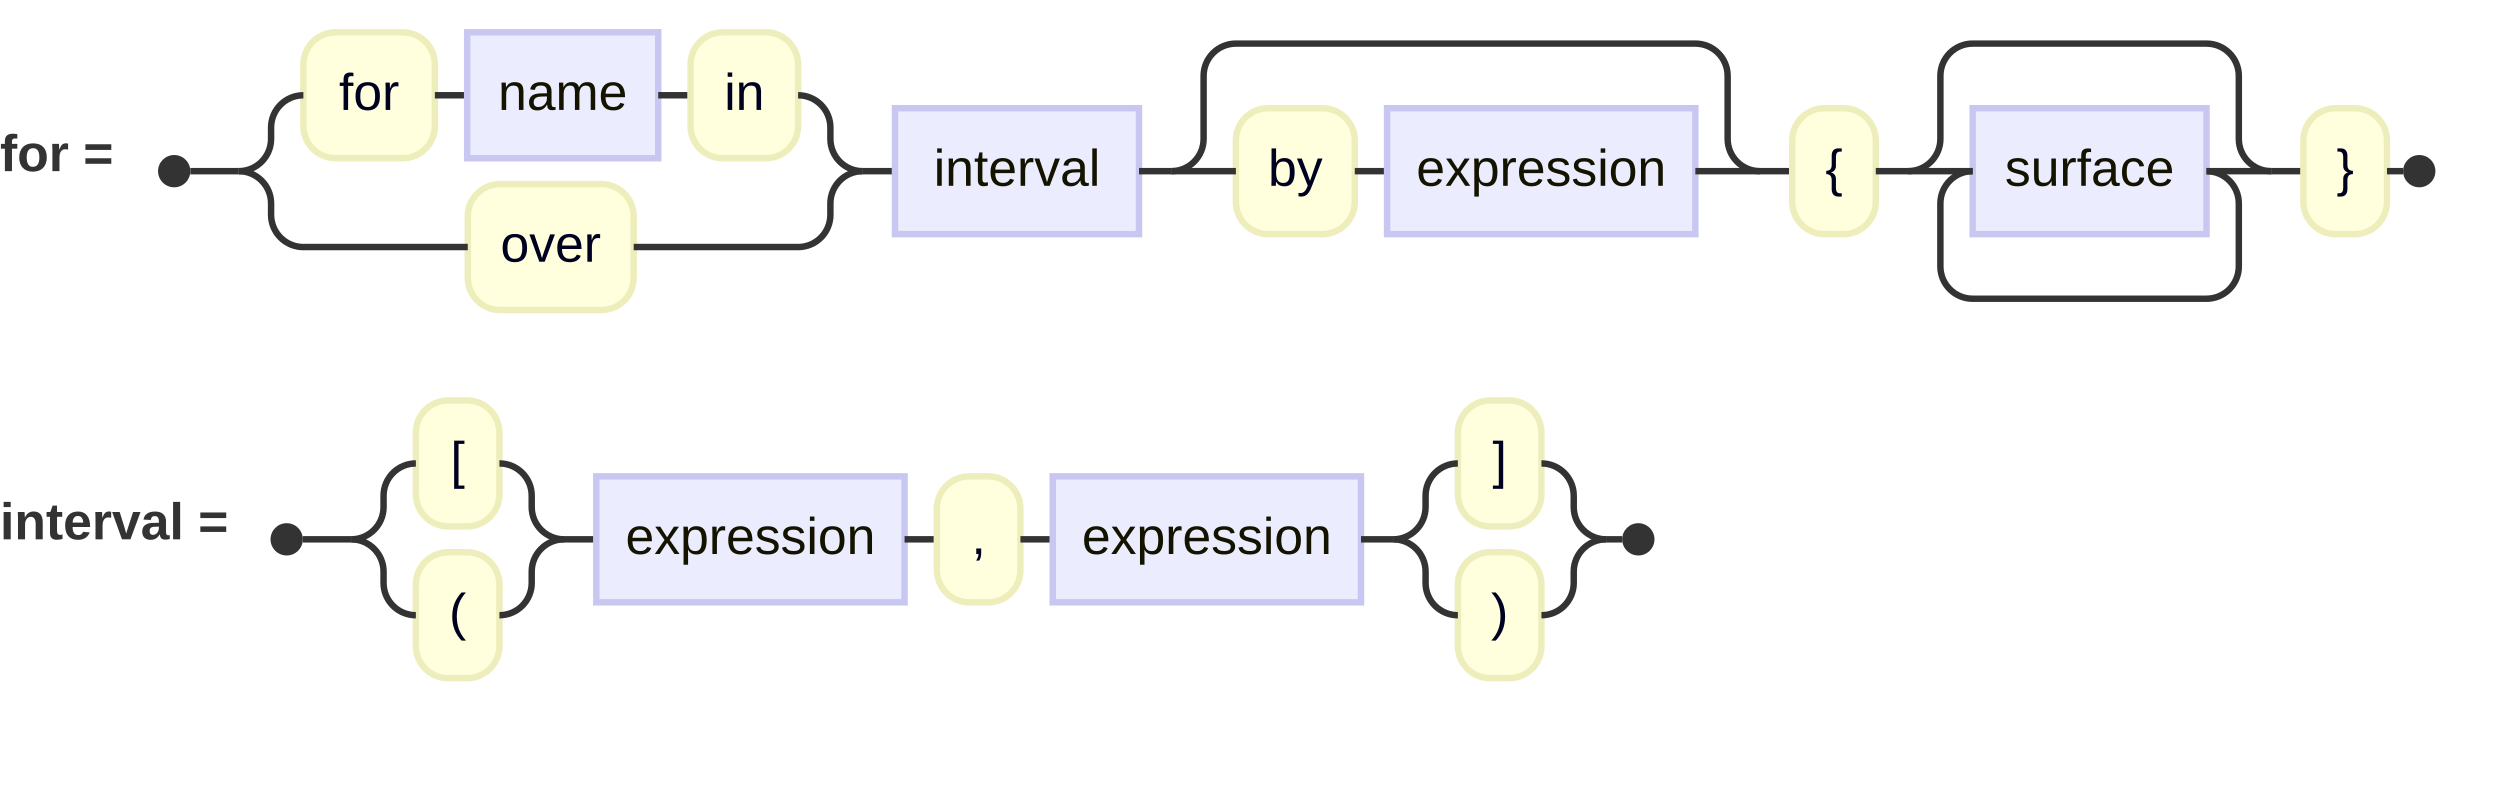
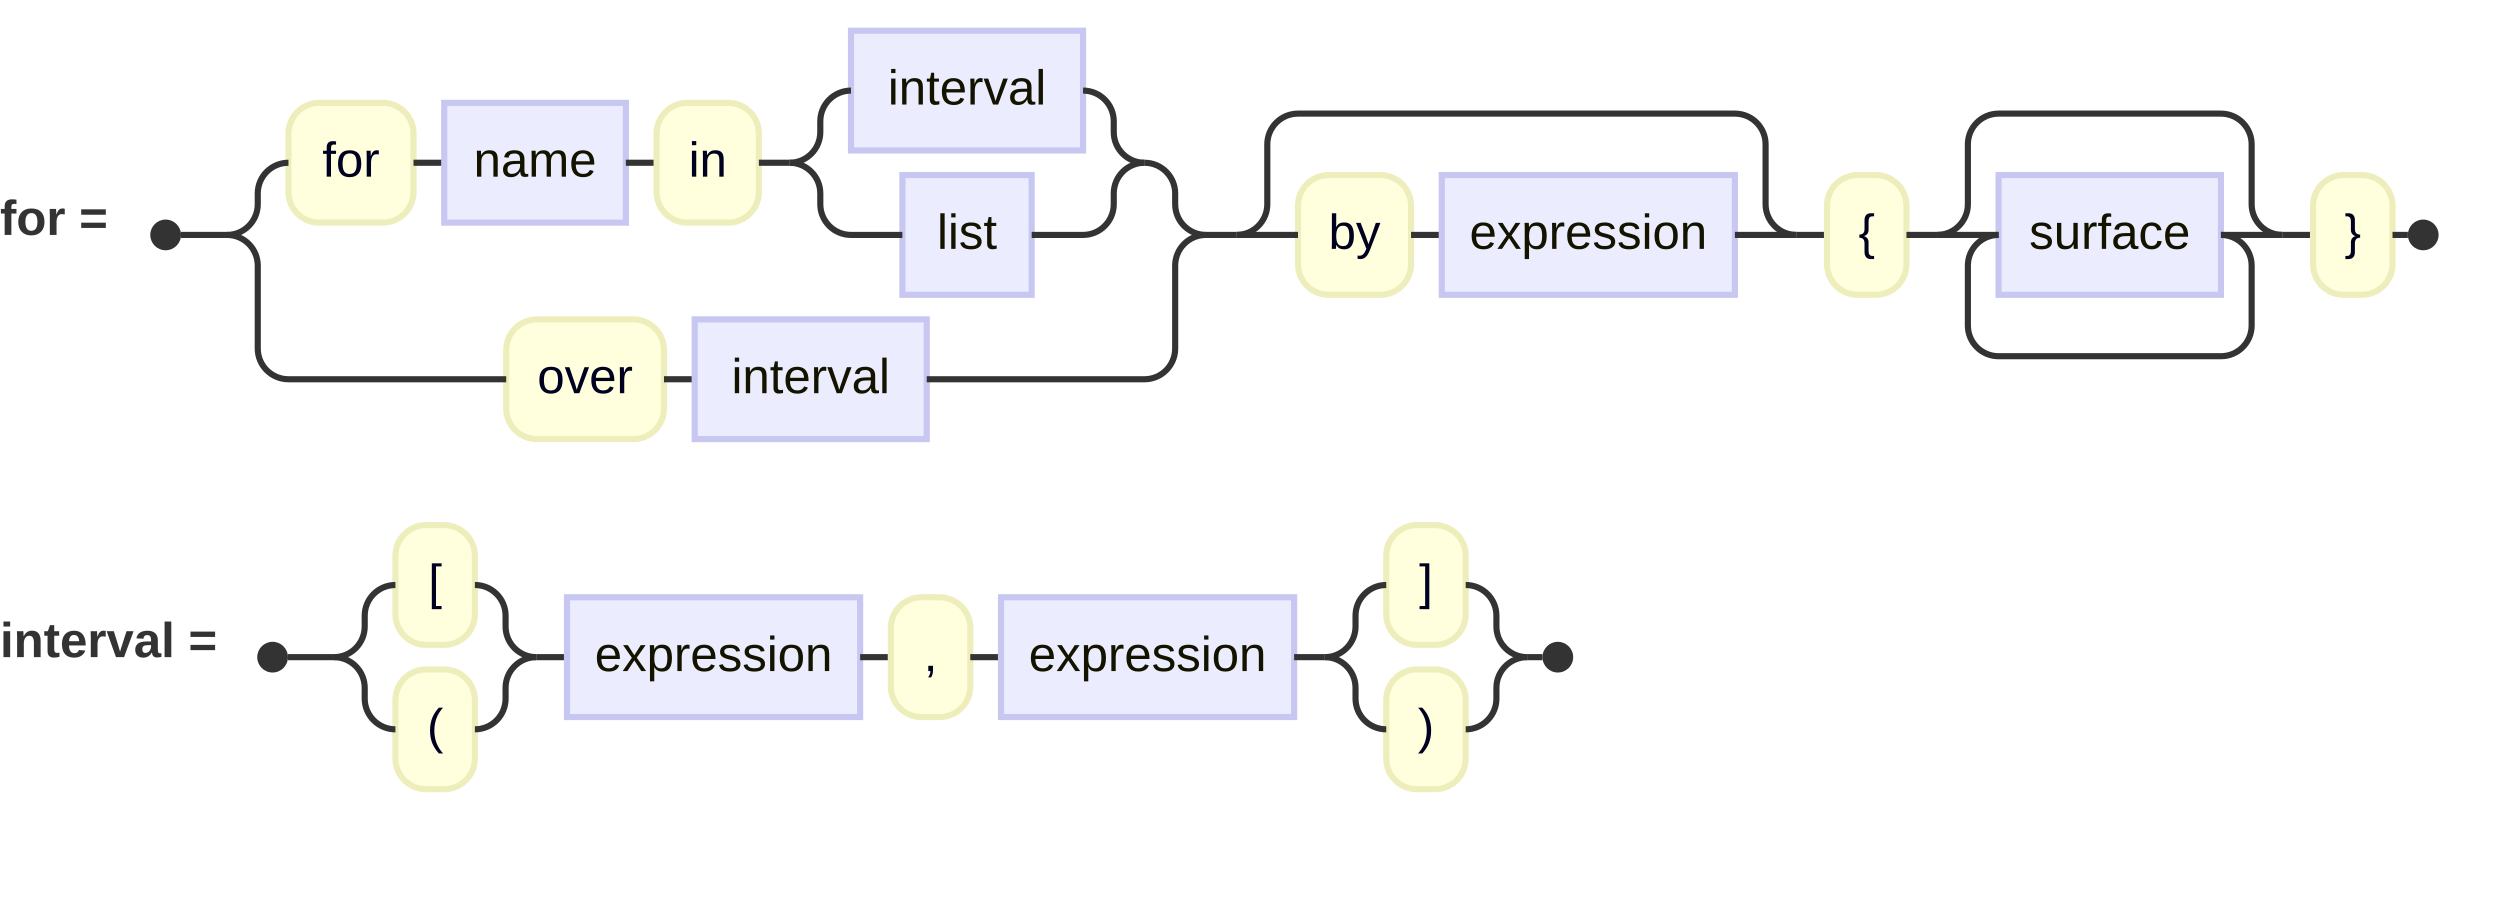
- <svg xmlns="http://www.w3.org/2000/svg" id="my-svg" width="100%" class="railroad-diagram" style="max-width: 774.109px; background-color: transparent;" viewBox="0 0 774.109 248" role="graphics-document document" aria-roledescription="railroadEbnf">
+ <svg xmlns="http://www.w3.org/2000/svg" id="my-svg" width="100%" class="railroad-diagram" style="max-width: 814.109px; background-color: transparent;" viewBox="0 0 814.109 295" role="graphics-document document" aria-roledescription="railroadEbnf">
  <style>#my-svg{font-family:"trebuchet ms",verdana,arial,sans-serif;font-size:16px;fill:#333;}@keyframes edge-animation-frame{from{stroke-dashoffset:0;}}@keyframes dash{to{stroke-dashoffset:0;}}#my-svg .edge-animation-slow{stroke-dasharray:9,5!important;stroke-dashoffset:900;animation:dash 50s linear infinite;stroke-linecap:round;}#my-svg .edge-animation-fast{stroke-dasharray:9,5!important;stroke-dashoffset:900;animation:dash 20s linear infinite;stroke-linecap:round;}#my-svg .error-icon{fill:#552222;}#my-svg .error-text{fill:#552222;stroke:#552222;}#my-svg .edge-thickness-normal{stroke-width:1px;}#my-svg .edge-thickness-thick{stroke-width:3.5px;}#my-svg .edge-pattern-solid{stroke-dasharray:0;}#my-svg .edge-thickness-invisible{stroke-width:0;fill:none;}#my-svg .edge-pattern-dashed{stroke-dasharray:3;}#my-svg .edge-pattern-dotted{stroke-dasharray:2;}#my-svg .marker{fill:#333333;stroke:#333333;}#my-svg .marker.cross{stroke:#333333;}#my-svg svg{font-family:"trebuchet ms",verdana,arial,sans-serif;font-size:16px;}#my-svg p{margin:0;}#my-svg .railroad-diagram{font-family:"trebuchet ms",verdana,arial,sans-serif;font-size:16px;}#my-svg .railroad-terminal rect{fill:#ffffde;stroke:hsl(60, 60%, 83.529%);stroke-width:2px;}#my-svg .railroad-terminal text{fill:#000021;font-family:"trebuchet ms",verdana,arial,sans-serif;font-size:16px;text-anchor:middle;dominant-baseline:middle;}#my-svg .railroad-nonterminal rect{fill:#ECECFF;stroke:hsl(240, 60%, 86.275%);stroke-width:2px;}#my-svg .railroad-nonterminal text{fill:#131300;font-family:"trebuchet ms",verdana,arial,sans-serif;font-size:16px;text-anchor:middle;dominant-baseline:middle;}#my-svg .railroad-line{stroke:#333333;stroke-width:2px;fill:none;}#my-svg .railroad-start circle,#my-svg .railroad-end circle{fill:#333333;}#my-svg .railroad-comment ellipse{fill:rgba(232,232,232, 0.8);stroke:hsl(80, 60%, 86.275%);stroke-width:2px;}#my-svg .railroad-comment text{fill:rgb(6.333, 0, 19);font-style:italic;font-family:"trebuchet ms",verdana,arial,sans-serif;font-size:16px;text-anchor:middle;dominant-baseline:middle;}#my-svg .railroad-special rect{fill:hsl(80, 100%, 96.275%);stroke:hsl(80, 60%, 86.275%);stroke-width:2px;stroke-dasharray:5,3;}#my-svg .railroad-special text{fill:#131300;font-family:"trebuchet ms",verdana,arial,sans-serif;font-size:16px;text-anchor:middle;dominant-baseline:middle;}#my-svg .railroad-rule-name{font-weight:bold;fill:#333;font-family:"trebuchet ms",verdana,arial,sans-serif;font-size:16px;}#my-svg .node .neo-node{stroke:#9370DB;}#my-svg [data-look="neo"].node rect,#my-svg [data-look="neo"].cluster rect,#my-svg [data-look="neo"].node polygon{stroke:#9370DB;filter:drop-shadow(1px 2px 2px rgba(185, 185, 185, 1));}#my-svg [data-look="neo"].swimlane.cluster rect{filter:none;}#my-svg [data-look="neo"].node path{stroke:#9370DB;stroke-width:1px;}#my-svg [data-look="neo"].node .outer-path{filter:drop-shadow(1px 2px 2px rgba(185, 185, 185, 1));}#my-svg [data-look="neo"].node .neo-line path{stroke:#9370DB;filter:none;}#my-svg [data-look="neo"].node circle{stroke:#9370DB;filter:drop-shadow(1px 2px 2px rgba(185, 185, 185, 1));}#my-svg [data-look="neo"].node circle .state-start{fill:#000000;}#my-svg [data-look="neo"].icon-shape .icon{fill:#9370DB;filter:drop-shadow(1px 2px 2px rgba(185, 185, 185, 1));}#my-svg [data-look="neo"].icon-shape .icon-neo path{stroke:#9370DB;filter:drop-shadow(1px 2px 2px rgba(185, 185, 185, 1));}#my-svg :root{--mermaid-font-family:"trebuchet ms",verdana,arial,sans-serif;}</style>
  <g />
  <g class="railroad-rule" transform="translate(0, 10)">
    <g transform="translate(73.9375, 0)">
      <g class="railroad-sequence">
        <g class="railroad-choice" transform="translate(0, 0)">
          <g class="railroad-sequence" transform="translate(20, 0)">
-             <g class="railroad-terminal" transform="translate(0, 0)">
+             <g class="railroad-terminal" transform="translate(0, 23.5)">
              <rect x="0" y="0" width="40.719" height="39" rx="10" ry="10" />
              <text x="20.359" y="19.5">for</text>
            </g>
-             <path class="railroad-line" d="M 40.719 19.5 L 50.719 19.5" />
-             <g class="railroad-nonterminal" transform="translate(50.71875, 0)">
+             <path class="railroad-line" d="M 40.719 43 L 50.719 43" />
+             <g class="railroad-nonterminal" transform="translate(50.71875, 23.5)">
              <rect x="0" y="0" width="59.156" height="39" />
              <text x="29.578" y="19.5">name</text>
            </g>
-             <path class="railroad-line" d="M 109.875 19.5 L 119.875 19.5" />
-             <g class="railroad-terminal" transform="translate(119.875, 0)">
+             <path class="railroad-line" d="M 109.875 43 L 119.875 43" />
+             <g class="railroad-terminal" transform="translate(119.875, 23.5)">
              <rect x="0" y="0" width="33.312" height="39" rx="10" ry="10" />
              <text x="16.656" y="19.5">in</text>
            </g>
+             <path class="railroad-line" d="M 153.188 43 L 163.188 43" />
+             <g class="railroad-choice" transform="translate(163.1875, 0)">
+               <g class="railroad-nonterminal" transform="translate(20, 0)">
+                 <rect x="0" y="0" width="75.562" height="39" />
+                 <text x="37.781" y="19.5">interval</text>
+               </g>
+               <path class="railroad-line" d="M 0 43 A 10 10 0 0 0 10 33 L 10 29.5 A 10 10 0 0 1 20 19.5 L 20 19.5" />
+               <path class="railroad-line" d="M 95.562 19.5 L 95.562 19.5 A 10 10 0 0 1 105.562 29.5 L 105.562 33 A 10 10 0 0 0 115.562 43" />
+               <g class="railroad-nonterminal" transform="translate(36.72656, 47)">
+                 <rect x="0" y="0" width="42.109" height="39" />
+                 <text x="21.055" y="19.5">list</text>
+               </g>
+               <path class="railroad-line" d="M 0 43 A 10 10 0 0 1 10 53 L 10 56.5 A 10 10 0 0 0 20 66.5 L 36.727 66.5" />
+               <path class="railroad-line" d="M 78.836 66.5 L 95.562 66.5 A 10 10 0 0 0 105.562 56.5 L 105.562 53 A 10 10 0 0 1 115.562 43" />
+             </g>
          </g>
-           <path class="railroad-line" d="M 0 43 A 10 10 0 0 0 10 33 L 10 29.5 A 10 10 0 0 1 20 19.5 L 20 19.5" />
-           <path class="railroad-line" d="M 173.188 19.5 L 173.188 19.5 A 10 10 0 0 1 183.188 29.5 L 183.188 33 A 10 10 0 0 0 193.188 43" />
-           <g class="railroad-terminal" transform="translate(70.90625, 47)">
-             <rect x="0" y="0" width="51.375" height="39" rx="10" ry="10" />
-             <text x="25.688" y="19.5">over</text>
+           <path class="railroad-line" d="M 0 66.5 A 10 10 0 0 0 10 56.5 L 10 53 A 10 10 0 0 1 20 43 L 20 43" />
+           <path class="railroad-line" d="M 298.75 43 L 298.75 43 A 10 10 0 0 1 308.75 53 L 308.75 56.5 A 10 10 0 0 0 318.75 66.5" />
+           <g class="railroad-sequence" transform="translate(90.90625, 94)">
+             <g class="railroad-terminal" transform="translate(0, 0)">
+               <rect x="0" y="0" width="51.375" height="39" rx="10" ry="10" />
+               <text x="25.688" y="19.5">over</text>
+             </g>
+             <path class="railroad-line" d="M 51.375 19.5 L 61.375 19.5" />
+             <g class="railroad-nonterminal" transform="translate(61.375, 0)">
+               <rect x="0" y="0" width="75.562" height="39" />
+               <text x="37.781" y="19.5">interval</text>
+             </g>
          </g>
-           <path class="railroad-line" d="M 0 43 A 10 10 0 0 1 10 53 L 10 56.5 A 10 10 0 0 0 20 66.5 L 70.906 66.5" />
-           <path class="railroad-line" d="M 122.281 66.5 L 173.188 66.5 A 10 10 0 0 0 183.188 56.5 L 183.188 53 A 10 10 0 0 1 193.188 43" />
+           <path class="railroad-line" d="M 0 66.5 A 10 10 0 0 1 10 76.5 L 10 103.5 A 10 10 0 0 0 20 113.5 L 90.906 113.5" />
+           <path class="railroad-line" d="M 227.844 113.5 L 298.75 113.5 A 10 10 0 0 0 308.75 103.5 L 308.75 76.5 A 10 10 0 0 1 318.75 66.5" />
        </g>
-         <path class="railroad-line" d="M 193.188 43 L 203.188 43" />
-         <g class="railroad-nonterminal" transform="translate(203.1875, 23.5)">
-           <rect x="0" y="0" width="75.562" height="39" />
-           <text x="37.781" y="19.5">interval</text>
-         </g>
-         <path class="railroad-line" d="M 278.75 43 L 288.75 43" />
-         <g class="railroad-optional" transform="translate(288.75, 3.5)">
+         <path class="railroad-line" d="M 318.75 66.5 L 328.75 66.5" />
+         <g class="railroad-optional" transform="translate(328.75, 27)">
          <g class="railroad-sequence" transform="translate(20, 20)">
            <g class="railroad-terminal" transform="translate(0, 0)">
              <rect x="0" y="0" width="36.812" height="39" rx="10" ry="10" />
              <text x="18.406" y="19.5">by</text>
            </g>
            <path class="railroad-line" d="M 36.812 19.5 L 46.812 19.5" />
            <g class="railroad-nonterminal" transform="translate(46.8125, 0)">
              <rect x="0" y="0" width="95.453" height="39" />
              <text x="47.727" y="19.5">expression</text>
            </g>
          </g>
          <path class="railroad-line" d="M 0 39.5 L 20 39.5" />
          <path class="railroad-line" d="M 162.266 39.5 L 182.266 39.5" />
          <path class="railroad-line" d="M 0 39.5 A 10 10 0 0 0 10 29.5 L 10 10 A 10 10 0 0 1 20 0 L 162.266 0 A 10 10 0 0 1 172.266 10 L 172.266 29.5 A 10 10 0 0 0 182.266 39.5" />
        </g>
-         <path class="railroad-line" d="M 471.016 43 L 481.016 43" />
-         <g class="railroad-terminal" transform="translate(481.0156, 23.5)">
+         <path class="railroad-line" d="M 511.016 66.5 L 521.016 66.5" />
+         <g class="railroad-terminal" transform="translate(521.0156, 47)">
          <rect x="0" y="0" width="25.875" height="39" rx="10" ry="10" />
          <text x="12.938" y="19.5">{</text>
        </g>
-         <path class="railroad-line" d="M 506.891 43 L 516.891 43" />
-         <g class="railroad-repetition" transform="translate(516.8906, 3.5)">
+         <path class="railroad-line" d="M 546.891 66.5 L 556.891 66.5" />
+         <g class="railroad-repetition" transform="translate(556.8906, 27)">
          <g class="railroad-nonterminal" transform="translate(20, 20)">
            <rect x="0" y="0" width="72.406" height="39" />
            <text x="36.203" y="19.5">surface</text>
          </g>
          <path class="railroad-line" d="M 0 39.5 L 20 39.5" />
          <path class="railroad-line" d="M 92.406 39.5 L 112.406 39.5" />
          <path class="railroad-line" d="M 92.406 39.5 A 10 10 0 0 1 102.406 49.5 L 102.406 69 A 10 10 0 0 1 92.406 79 L 20 79 A 10 10 0 0 1 10 69 L 10 49.5 A 10 10 0 0 1 20 39.5" />
          <path class="railroad-line" d="M 0 39.5 A 10 10 0 0 0 10 29.5 L 10 10 A 10 10 0 0 1 20 0 L 92.406 0 A 10 10 0 0 1 102.406 10 L 102.406 29.5 A 10 10 0 0 0 112.406 39.5" />
        </g>
-         <path class="railroad-line" d="M 629.297 43 L 639.297 43" />
-         <g class="railroad-terminal" transform="translate(639.2969, 23.5)">
+         <path class="railroad-line" d="M 669.297 66.5 L 679.297 66.5" />
+         <g class="railroad-terminal" transform="translate(679.2969, 47)">
          <rect x="0" y="0" width="25.875" height="39" rx="10" ry="10" />
          <text x="12.938" y="19.5">}</text>
        </g>
      </g>
    </g>
    <g class="railroad-rule-name-group">
-       <text class="railroad-rule-name" x="0" y="43">for =</text>
+       <text class="railroad-rule-name" x="0" y="66.5">for =</text>
    </g>
    <g class="railroad-start">
-       <circle cx="53.938" cy="43" r="5" />
+       <circle cx="53.938" cy="66.5" r="5" />
    </g>
    <g class="railroad-end">
-       <circle cx="749.109" cy="43" r="5" />
+       <circle cx="789.109" cy="66.5" r="5" />
    </g>
-     <path class="railroad-line" d="M 58.938 43 L 73.938 43" />
-     <path class="railroad-line" d="M 739.109 43 L 744.109 43" />
+     <path class="railroad-line" d="M 58.938 66.5 L 73.938 66.5" />
+     <path class="railroad-line" d="M 779.109 66.5 L 784.109 66.5" />
  </g>
-   <g class="railroad-rule" transform="translate(0, 124)">
+   <g class="railroad-rule" transform="translate(0, 171)">
    <g transform="translate(108.7656, 0)">
      <g class="railroad-sequence">
        <g class="railroad-choice" transform="translate(0, 0)">
          <g class="railroad-terminal" transform="translate(20, 0)">
            <rect x="0" y="0" width="25.875" height="39" rx="10" ry="10" />
            <text x="12.938" y="19.5">[</text>
          </g>
          <path class="railroad-line" d="M 0 43 A 10 10 0 0 0 10 33 L 10 29.5 A 10 10 0 0 1 20 19.5 L 20 19.5" />
          <path class="railroad-line" d="M 45.875 19.5 L 45.875 19.5 A 10 10 0 0 1 55.875 29.5 L 55.875 33 A 10 10 0 0 0 65.875 43" />
          <g class="railroad-terminal" transform="translate(20, 47)">
            <rect x="0" y="0" width="25.875" height="39" rx="10" ry="10" />
            <text x="12.938" y="19.5">(</text>
          </g>
          <path class="railroad-line" d="M 0 43 A 10 10 0 0 1 10 53 L 10 56.5 A 10 10 0 0 0 20 66.5 L 20 66.5" />
          <path class="railroad-line" d="M 45.875 66.5 L 45.875 66.5 A 10 10 0 0 0 55.875 56.5 L 55.875 53 A 10 10 0 0 1 65.875 43" />
        </g>
        <path class="railroad-line" d="M 65.875 43 L 75.875 43" />
        <g class="railroad-nonterminal" transform="translate(75.875, 23.5)">
          <rect x="0" y="0" width="95.453" height="39" />
          <text x="47.727" y="19.5">expression</text>
        </g>
        <path class="railroad-line" d="M 171.328 43 L 181.328 43" />
        <g class="railroad-terminal" transform="translate(181.3281, 23.5)">
          <rect x="0" y="0" width="25.875" height="39" rx="10" ry="10" />
          <text x="12.938" y="19.5">,</text>
        </g>
        <path class="railroad-line" d="M 207.203 43 L 217.203 43" />
        <g class="railroad-nonterminal" transform="translate(217.2031, 23.5)">
          <rect x="0" y="0" width="95.453" height="39" />
          <text x="47.727" y="19.5">expression</text>
        </g>
        <path class="railroad-line" d="M 312.656 43 L 322.656 43" />
        <g class="railroad-choice" transform="translate(322.6562, 0)">
          <g class="railroad-terminal" transform="translate(20, 0)">
            <rect x="0" y="0" width="25.875" height="39" rx="10" ry="10" />
            <text x="12.938" y="19.5">]</text>
          </g>
          <path class="railroad-line" d="M 0 43 A 10 10 0 0 0 10 33 L 10 29.5 A 10 10 0 0 1 20 19.5 L 20 19.5" />
          <path class="railroad-line" d="M 45.875 19.5 L 45.875 19.5 A 10 10 0 0 1 55.875 29.5 L 55.875 33 A 10 10 0 0 0 65.875 43" />
          <g class="railroad-terminal" transform="translate(20, 47)">
            <rect x="0" y="0" width="25.875" height="39" rx="10" ry="10" />
            <text x="12.938" y="19.5">)</text>
          </g>
          <path class="railroad-line" d="M 0 43 A 10 10 0 0 1 10 53 L 10 56.5 A 10 10 0 0 0 20 66.5 L 20 66.5" />
          <path class="railroad-line" d="M 45.875 66.5 L 45.875 66.5 A 10 10 0 0 0 55.875 56.5 L 55.875 53 A 10 10 0 0 1 65.875 43" />
        </g>
      </g>
    </g>
    <g class="railroad-rule-name-group">
      <text class="railroad-rule-name" x="0" y="43">interval =</text>
    </g>
    <g class="railroad-start">
      <circle cx="88.766" cy="43" r="5" />
    </g>
    <g class="railroad-end">
      <circle cx="507.297" cy="43" r="5" />
    </g>
    <path class="railroad-line" d="M 93.766 43 L 108.766 43" />
    <path class="railroad-line" d="M 497.297 43 L 502.297 43" />
  </g>
</svg>
